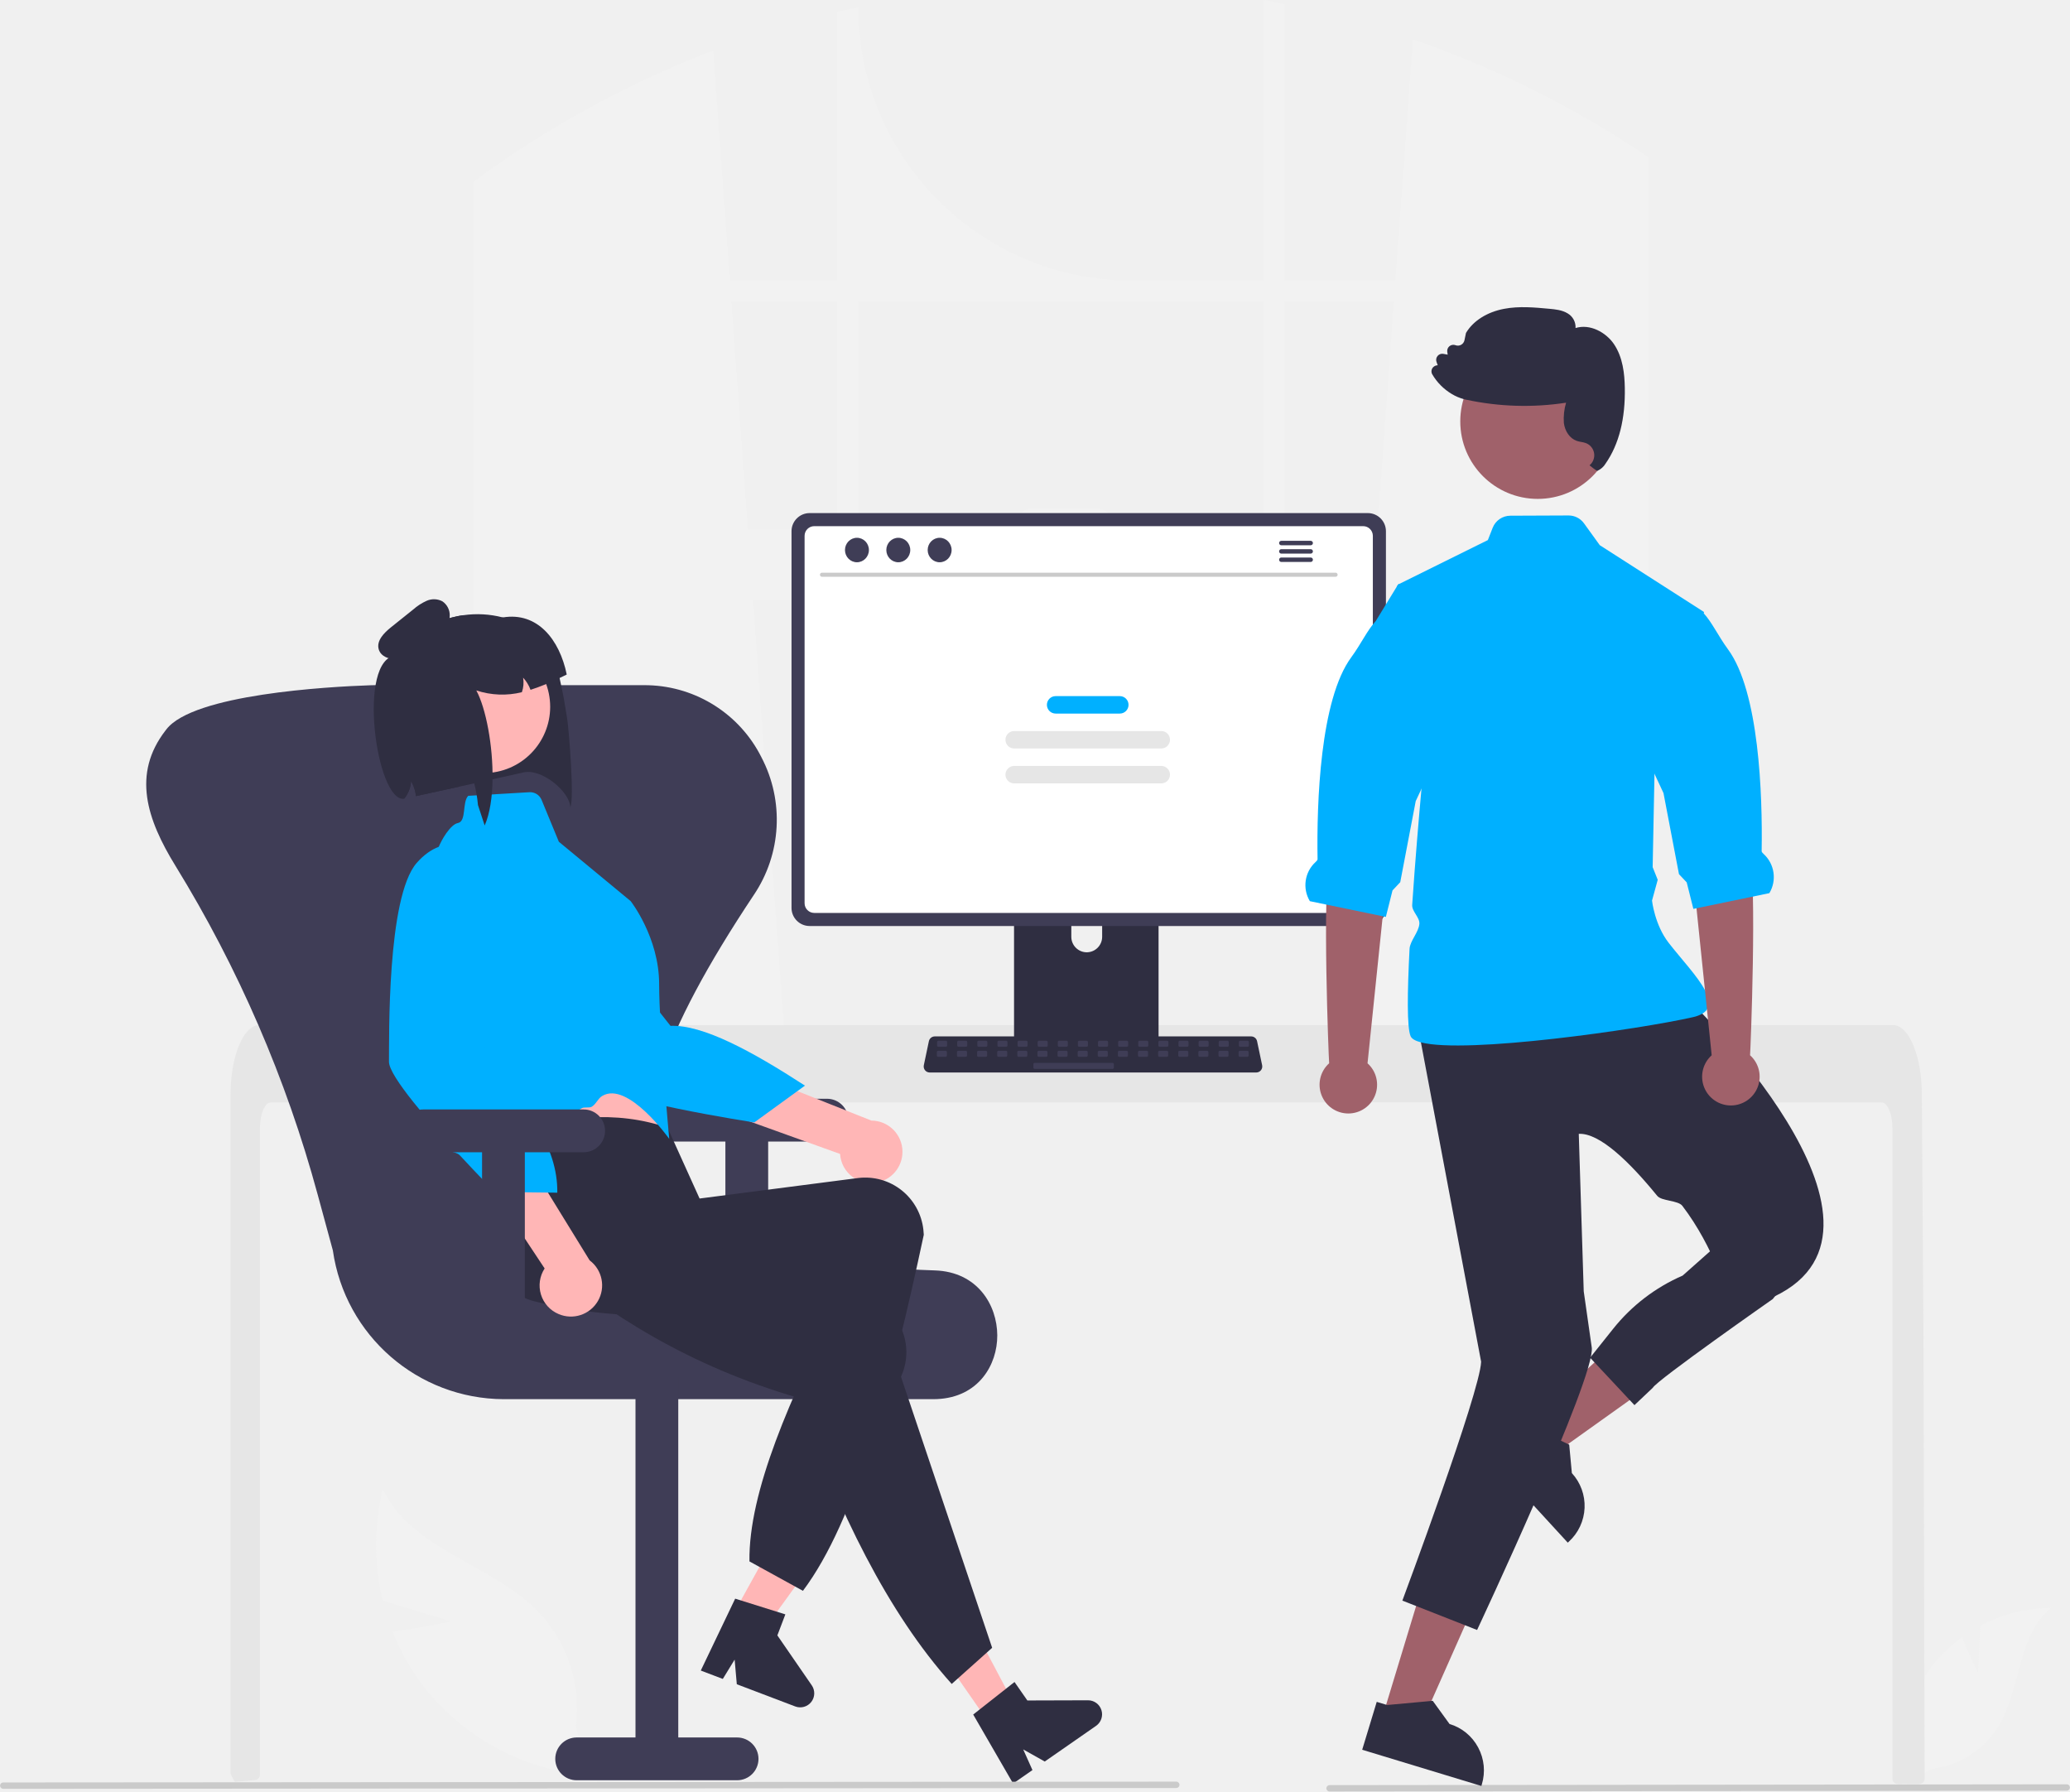
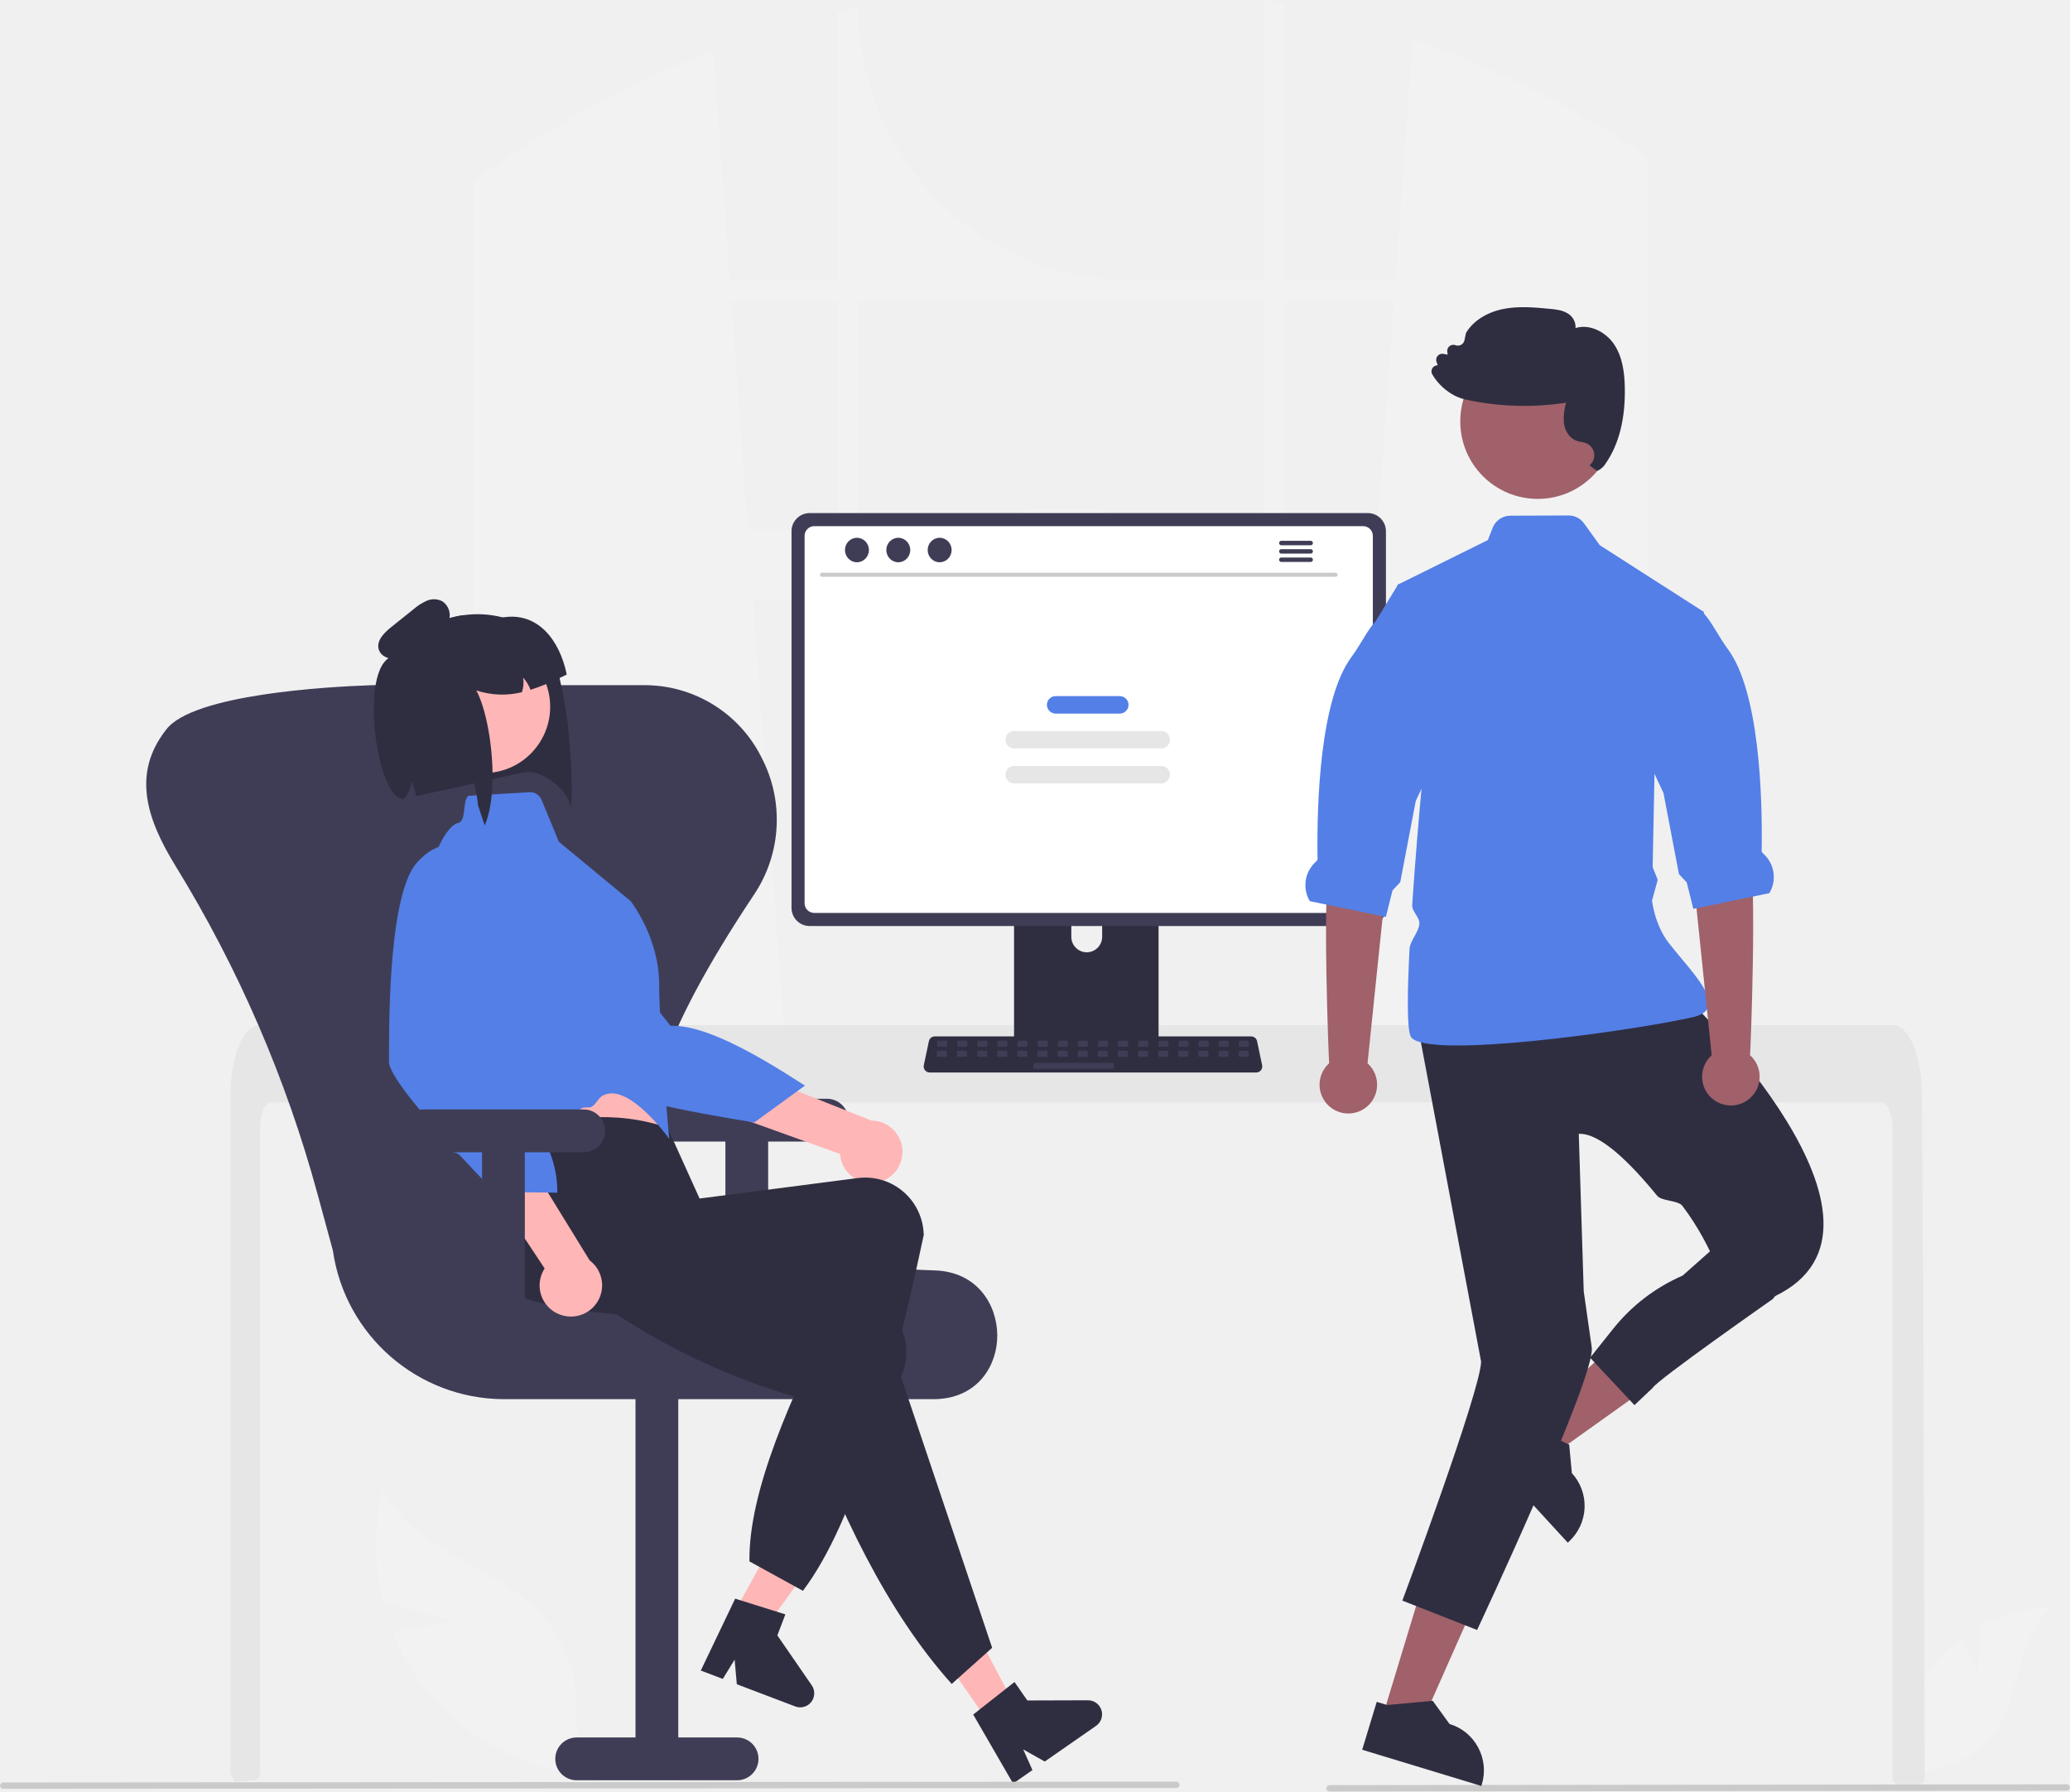
<svg xmlns="http://www.w3.org/2000/svg" data-name="Layer 1" width="774.131" height="669.898" viewBox="0 0 774.131 669.898">
  <path d="M824.241,170.371c-.87-.58-1.75-1.13-2.62-1.69a380.241,380.241,0,0,0-80.31-38.93l-6.54,90.22h-41.46v-103.39c-2.61-.54-5.24-1.05-7.87-1.53v104.92H636.171A102.27,102.27,0,0,1,533.901,117.701v-0c-2.64.57-5.26,1.18-7.88,1.83v100.44h-40.13l-6.23-86.03a380.858,380.858,0,0,0-81.94,43.53c-.44.3-.88.61-1.31.91-2.21,1.55-4.39,3.13-6.56,4.73v344.19h118.27l-2.09-28.95-11.5-158.95h231.59l-11.5,158.95-2.09,28.95h116.96v-353.45Q826.881,172.081,824.241,170.371Zm-298.22,142.78h-33.39l-6.17-85.3h39.56Zm159.42,0h-56.08v-1.69a6.18,6.18,0,0,0-6.19-6.18h-24.38a6.178,6.178,0,0,0-6.18,6.18v1.69h-58.71v-85.3h151.54Zm7.87,0v-85.3h40.89l-6.17,85.3Z" transform="translate(-212.9343 -115.0508)" fill="#f2f2f2" />
  <path d="M952.684,740.6l.782-17.576a56.765,56.765,0,0,1,26.477-6.702c-12.717,10.397-11.127,30.438-19.749,44.419a34.144,34.144,0,0,1-25.038,15.779L924.514,783.035a57.215,57.215,0,0,1,12.06-46.364,55.267,55.267,0,0,1,10.157-9.437C949.279,733.954,952.684,740.6,952.684,740.6Z" transform="translate(-212.9343 -115.0508)" fill="#f2f2f2" />
  <path d="M381.733,721.34l-25.68-7.775a86.572,86.572,0,0,1,.067-41.654c10.575,22.709,40.792,27.909,58.207,45.916a52.073,52.073,0,0,1,13.888,42.946l5.621,18.181A87.259,87.259,0,0,1,369.859,743.669a84.287,84.287,0,0,1-10.122-18.565C370.629,723.869,381.733,721.34,381.733,721.34Z" transform="translate(-212.9343 -115.0508)" fill="#f2f2f2" />
  <path d="M932.701,780.161a2.038,2.038,0,0,1-.59,1.42,1.988,1.988,0,0,1-1.41.58h-8.04a1.993,1.993,0,0,1-2-2v-243.14c0-5.36-1.8-9.71-4.01-9.72h-602.49c-2.22.01-4.01,4.36-4.02,9.72v241.65a2.006,2.006,0,0,1-1.81,1.99c-1.62.16-3.24.3-4.85.43-.04,0-.08.01-.12.01-.88.08-1.76.14-2.64.21h-.01c-.46-.83-.9-1.68-1.35-2.53a2.088,2.088,0,0,1-.22-.93v-253.44c0-1.48.06-2.97.16-4.44a56.854,56.854,0,0,1,.75-6.02c1.69-9.29,5.51-15.58,9.85-15.6h611a4.683,4.683,0,0,1,1.84.39,7.174,7.174,0,0,1,2.27,1.59,14.071,14.071,0,0,1,2.23,3.05c2.14,3.77,3.67,9.39,4.21,15.93,0,.06.01.12.01.18.14,1.62.21,3.27.2,4.92l.14,21.43.09,12.78.27,40.1.1,14.24Z" transform="translate(-212.9343 -115.0508)" fill="#e6e6e6" />
  <path d="M985.875,784.642l-275.75.307a1.191,1.191,0,0,1,0-2.381l275.75-.307a1.191,1.191,0,0,1,0,2.381Z" transform="translate(-212.9343 -115.0508)" fill="#cacaca" />
  <path d="M643.602,427.312h-48.838a2.606,2.606,0,0,0-2.602,2.609v77.15H646.211v-77.15A2.607,2.607,0,0,0,643.602,427.312Zm-24.255,43.836a5.794,5.794,0,0,1-5.767-5.767v-8.899a5.767,5.767,0,0,1,11.534,0v8.899a5.794,5.794,0,0,1-5.767,5.767Z" transform="translate(-212.9343 -115.0508)" fill="#2f2e41" />
  <path d="M724.474,306.911H515.71a6.777,6.777,0,0,0-6.766,6.766v140.875a6.773,6.773,0,0,0,6.766,6.766H724.474a6.773,6.773,0,0,0,6.766-6.766v-140.875A6.777,6.777,0,0,0,724.474,306.911Z" transform="translate(-212.9343 -115.0508)" fill="#3f3d56" />
  <path d="M722.728,311.797H517.45a3.626,3.626,0,0,0-3.619,3.626V452.806a3.625,3.625,0,0,0,3.619,3.619H722.728a3.625,3.625,0,0,0,3.619-3.619V315.423A3.626,3.626,0,0,0,722.728,311.797Z" transform="translate(-212.9343 -115.0508)" fill="#fff" />
  <path d="M591.995,504.603v7.443a1.458,1.458,0,0,0,1.455,1.455h51.474a1.462,1.462,0,0,0,1.455-1.455V504.603Z" transform="translate(-212.9343 -115.0508)" fill="#3f3d56" />
  <path d="M682.747,516.091H560.618a2.247,2.247,0,0,1-2.198-2.709l1.895-9a2.256,2.256,0,0,1,2.198-1.784H680.852a2.256,2.256,0,0,1,2.198,1.784l1.895,9a2.247,2.247,0,0,1-2.198,2.709Z" transform="translate(-212.9343 -115.0508)" fill="#2f2e41" />
  <rect x="350.446" y="389.168" width="3.761" height="2.257" rx="0.488" fill="#3f3d56" />
  <rect x="357.969" y="389.168" width="3.761" height="2.257" rx="0.488" fill="#3f3d56" />
  <rect x="365.491" y="389.168" width="3.761" height="2.257" rx="0.488" fill="#3f3d56" />
  <rect x="373.014" y="389.168" width="3.761" height="2.257" rx="0.488" fill="#3f3d56" />
  <rect x="380.537" y="389.168" width="3.761" height="2.257" rx="0.488" fill="#3f3d56" />
  <rect x="388.06" y="389.168" width="3.761" height="2.257" rx="0.488" fill="#3f3d56" />
  <rect x="395.583" y="389.168" width="3.761" height="2.257" rx="0.488" fill="#3f3d56" />
  <rect x="403.106" y="389.168" width="3.761" height="2.257" rx="0.488" fill="#3f3d56" />
  <rect x="410.629" y="389.168" width="3.761" height="2.257" rx="0.488" fill="#3f3d56" />
  <rect x="418.152" y="389.168" width="3.761" height="2.257" rx="0.488" fill="#3f3d56" />
  <rect x="425.675" y="389.168" width="3.761" height="2.257" rx="0.488" fill="#3f3d56" />
  <rect x="433.198" y="389.168" width="3.761" height="2.257" rx="0.488" fill="#3f3d56" />
  <rect x="440.721" y="389.168" width="3.761" height="2.257" rx="0.488" fill="#3f3d56" />
  <rect x="448.243" y="389.168" width="3.761" height="2.257" rx="0.488" fill="#3f3d56" />
  <rect x="455.766" y="389.168" width="3.761" height="2.257" rx="0.488" fill="#3f3d56" />
  <rect x="463.289" y="389.168" width="3.761" height="2.257" rx="0.488" fill="#3f3d56" />
  <rect x="350.357" y="392.929" width="3.761" height="2.257" rx="0.488" fill="#3f3d56" />
  <rect x="357.88" y="392.929" width="3.761" height="2.257" rx="0.488" fill="#3f3d56" />
  <rect x="365.403" y="392.929" width="3.761" height="2.257" rx="0.488" fill="#3f3d56" />
  <rect x="372.925" y="392.929" width="3.761" height="2.257" rx="0.488" fill="#3f3d56" />
  <rect x="380.448" y="392.929" width="3.761" height="2.257" rx="0.488" fill="#3f3d56" />
  <rect x="387.971" y="392.929" width="3.761" height="2.257" rx="0.488" fill="#3f3d56" />
  <rect x="395.494" y="392.929" width="3.761" height="2.257" rx="0.488" fill="#3f3d56" />
  <rect x="403.017" y="392.929" width="3.761" height="2.257" rx="0.488" fill="#3f3d56" />
  <rect x="410.54" y="392.929" width="3.761" height="2.257" rx="0.488" fill="#3f3d56" />
  <rect x="418.063" y="392.929" width="3.761" height="2.257" rx="0.488" fill="#3f3d56" />
  <rect x="425.586" y="392.929" width="3.761" height="2.257" rx="0.488" fill="#3f3d56" />
  <rect x="433.109" y="392.929" width="3.761" height="2.257" rx="0.488" fill="#3f3d56" />
  <rect x="440.632" y="392.929" width="3.761" height="2.257" rx="0.488" fill="#3f3d56" />
  <rect x="448.155" y="392.929" width="3.761" height="2.257" rx="0.488" fill="#3f3d56" />
  <rect x="455.677" y="392.929" width="3.761" height="2.257" rx="0.488" fill="#3f3d56" />
  <rect x="463.2" y="392.929" width="3.761" height="2.257" rx="0.488" fill="#3f3d56" />
  <rect x="386.467" y="397.443" width="30.092" height="2.257" rx="0.488" fill="#3f3d56" />
  <path d="M712.413,330.726H520.335a.764.764,0,0,1,0-1.528H712.413a.764.764,0,0,1,0,1.528Z" transform="translate(-212.9343 -115.0508)" fill="#cacaca" />
  <ellipse cx="320.476" cy="205.672" rx="4.476" ry="4.576" fill="#3f3d56" />
  <ellipse cx="335.94" cy="205.672" rx="4.476" ry="4.576" fill="#3f3d56" />
  <ellipse cx="351.404" cy="205.672" rx="4.476" ry="4.576" fill="#3f3d56" />
  <path d="M703.102,317.28H692.117a.832.832,0,0,0,0,1.664h10.985a.832.832,0,0,0,0-1.664Z" transform="translate(-212.9343 -115.0508)" fill="#3f3d56" />
  <path d="M703.102,320.402H692.117a.832.832,0,0,0,0,1.664h10.985a.832.832,0,0,0,0-1.664Z" transform="translate(-212.9343 -115.0508)" fill="#3f3d56" />
  <path d="M703.102,323.521H692.117a.832.832,0,0,0,0,1.664h10.985a.832.832,0,0,0,0-1.664Z" transform="translate(-212.9343 -115.0508)" fill="#3f3d56" />
-   <rect x="391.518" y="260.3" width="30.529" height="6.528" rx="3.264" fill="#00b0ff" />
+   <rect x="391.518" y="260.3" width="30.529" height="6.528" rx="3.264" fill="#537fe7" />
  <rect x="376.013" y="273.356" width="61.539" height="6.528" rx="3.264" fill="#e6e6e6" />
  <rect x="376.013" y="286.413" width="61.539" height="6.528" rx="3.264" fill="#e6e6e6" />
  <path d="M522.211,525.911h-60a8,8,0,1,0,0,16h22v62h16v-62h22a8,8,0,1,0,0-16Z" transform="translate(-212.9343 -115.0508)" fill="#3f3d56" />
  <path d="M561.812,638.248H401.329a64.805,64.805,0,0,1-63.917-55.636l-5.681-20.896a469.077,469.077,0,0,0-53.181-122.903c-10.747-17.454-16.279-34.349-3.715-50.615q.16-.208.316-.41c10.077-13.116,60.234-15.956,76.585-16.508q.969-.033,1.945-.033h99.819q.977,0,1.945.033a48.847,48.847,0,0,1,42.236,26.921,50.331,50.331,0,0,1-2.856,51.53c-35.063,52.671-45.799,85.697-34.808,107.085,10.631,20.688,43.22,31.265,102.559,33.285,15.946.543,23.265,12.96,23.316,24.267.05,11.015-6.986,23.176-22.553,23.848Q562.581,638.248,561.812,638.248Z" transform="translate(-212.9343 -115.0508)" fill="#3f3d56" />
  <path d="M428.592,780.748h60a8,8,0,0,0,0-16h-22v-135h-16v135h-22a8,8,0,1,0,0,16Z" transform="translate(-212.9343 -115.0508)" fill="#3f3d56" />
  <path d="M423.8,376.259l1.258,7.643c.595,3.706,2.75,29.886,1.153,33.009-.141-5.831-11-15-18.036-12.907l-11.042,2.453-6.853,1.525-5.578,1.223-16.209,3.541c-.028-.188-.049-.388-.077-.576-.038-.237-.077-.474-.125-.709a14.091,14.091,0,0,0-1.629-4.321,10.78,10.78,0,0,1-1.542,5.082.869.869,0,0,0-.066.126,12.734,12.734,0,0,1-.951,1.338.217.217,0,0,0-.043.039s-3.33-53.09-2.982-53.58c.255-.348.513-.687.782-1.017.267-.34.527-.669.806-1.002a.435.435,0,0,0,.09-.11,35.997,35.997,0,0,1,2.479-2.651c.256-.246.521-.495.787-.743a36.942,36.942,0,0,1,14.178-8.178c.595-.183,1.214-.351,1.843-.52.621-.158,1.254-.308,1.891-.438l.216-.044c.304-.062.619-.116.925-.169.384-.068.77-.127,1.148-.174a37.237,37.237,0,0,1,14.714.827c.01-.002.012.008.022.006a37.943,37.943,0,0,1,11.276,5.022c5.983,3.951,8.313,10.395,9.967,17.63C422.778,371.068,423.267,373.653,423.8,376.259Z" transform="translate(-212.9343 -115.0508)" fill="#2f2e41" />
  <polygon points="269.963 611.271 280.299 616.886 307.661 579.054 292.405 570.768 269.963 611.271" fill="#ffb6b6" />
  <path d="M487.873,712.842l18.764,5.876-2.987,7.861L516.517,745.253a5.253,5.253,0,0,1-6.191,7.891l-21.844-8.299-.811-9.206-4.424,7.217-8.236-3.129Z" transform="translate(-212.9343 -115.0508)" fill="#2f2e41" />
  <path d="M541.444,557.111a11.614,11.614,0,0,1-14.34-10.562l-88.161-31.716,16.18-14.08,83.678,33.317a11.677,11.677,0,0,1,2.644,23.041Z" transform="translate(-212.9343 -115.0508)" fill="#ffb6b6" />
-   <path d="M414.314,436.26s-14.848.327-16.169,17.279,31.079,58.882,36.099,65.796,60.777,15.425,60.777,15.425l18.954-13.76c-19.916-12.905-38.092-22.8-50.29-22.355Z" transform="translate(-212.9343 -115.0508)" fill="#00b0ff" />
+   <path d="M414.314,436.26s-14.848.327-16.169,17.279,31.079,58.882,36.099,65.796,60.777,15.425,60.777,15.425l18.954-13.76c-19.916-12.905-38.092-22.8-50.29-22.355Z" transform="translate(-212.9343 -115.0508)" fill="#537fe7" />
  <path d="M396.104,511.058l3.618,15.546s.036,14.335,2.574,16.978c2.521,2.631,57.955-2.651,57.955-2.651s-5.877-23.1-5.799-40.578Z" transform="translate(-212.9343 -115.0508)" fill="#ffb6b6" />
  <path d="M513.211,709.911l-20-11c-.38-26.025,15.273-61.243,33.84-98.132-41.523,7.141-80.696,9.429-114.579.79a21.901,21.901,0,0,1-15.663-26.458q.198-.822.458-1.627c4.055-12.372-5.038-20.128,3.326-33.736,21.996-7.512,42.892-9.634,62-3L474.564,563.219l59.343-7.679a21.882,21.882,0,0,1,24.344,19.294q.12.966.156,1.94C546.407,633.027,532.953,683.642,513.211,709.911Z" transform="translate(-212.9343 -115.0508)" fill="#2f2e41" />
  <circle cx="393.879" cy="379.329" r="24.805" transform="translate(-280.9813 -28.39138) rotate(-11.5642)" fill="#ffb6b6" />
-   <path d="M388.048,412.635l22.861-1.35a4.641,4.641,0,0,1,4.564,2.863l6.46,15.662,26.85,22.192s10.631,13.528,10.655,30.999,3.772,57.91,3.772,57.91-15.515-21.839-25.091-16.03c-1.629.988-2.202,3.009-3.909,4.03-.851.509-2.818.014-3.677.525-13.196,7.833-26.958,15.486-28.244,14.145-2.525-2.635-5.587-16.098-5.587-16.098l-20.926-76.887a28.477,28.477,0,0,1,4.049-23.962c1.462-2.058,2.994-3.59,4.417-3.843C387.439,422.11,385.739,414.947,388.048,412.635Z" transform="translate(-212.9343 -115.0508)" fill="#00b0ff" />
+   <path d="M388.048,412.635l22.861-1.35a4.641,4.641,0,0,1,4.564,2.863l6.46,15.662,26.85,22.192s10.631,13.528,10.655,30.999,3.772,57.91,3.772,57.91-15.515-21.839-25.091-16.03c-1.629.988-2.202,3.009-3.909,4.03-.851.509-2.818.014-3.677.525-13.196,7.833-26.958,15.486-28.244,14.145-2.525-2.635-5.587-16.098-5.587-16.098l-20.926-76.887a28.477,28.477,0,0,1,4.049-23.962c1.462-2.058,2.994-3.59,4.417-3.843C387.439,422.11,385.739,414.947,388.048,412.635Z" transform="translate(-212.9343 -115.0508)" fill="#537fe7" />
  <polygon points="369.583 643.84 379.233 637.131 357.372 595.887 343.13 605.789 369.583 643.84" fill="#ffb6b6" />
  <path d="M583.976,731.217l-15.124,13.518C544.805,717.939,526.625,680.359,511.219,637.682c-40.366-11.822-70.807-30.888-97.382-53.526-9.015-7.628-15.774-17.429-8.085-26.721q.539-.652,1.126-1.26c9.078-9.33,32.101-7.552,45.585-16.1l30.121,32.196-1.895,8.632,56.577,19.165a21.852,21.852,0,0,1,13.336,28.017q-.318.92-.714,1.811Z" transform="translate(-212.9343 -115.0508)" fill="#2f2e41" />
  <path d="M576.891,756.171l15.447-12.165,4.8,6.905,22.678-.069a5.253,5.253,0,0,1,3.015,9.566L603.644,773.745l-8.055-4.531,3.457,7.728-7.234,5.029Z" transform="translate(-212.9343 -115.0508)" fill="#2f2e41" />
  <path d="M421.806,606.403a11.614,11.614,0,0,1-5.19-17.036l-51.754-78.102,21.386-1.626,47.202,76.707a11.677,11.677,0,0,1-11.644,20.057Z" transform="translate(-212.9343 -115.0508)" fill="#ffb6b6" />
-   <path d="M392.049,433.541s-12.103-8.608-23.289,4.198-10.252,65.787-10.357,74.331c-.033,2.675,3.83,8.448,9.153,15.117,2.39,2.994,5.073,6.168,7.831,9.323,1.596,1.826.221,5.626,1.823,7.401,1.593,1.765,6.164,1.505,7.68,3.143,7.194,7.775,13.039,13.694,13.039,13.694l23.42.288c.264-17.41-11.659-32.951-26.976-47.97Z" transform="translate(-212.9343 -115.0508)" fill="#00b0ff" />
+   <path d="M392.049,433.541s-12.103-8.608-23.289,4.198-10.252,65.787-10.357,74.331c-.033,2.675,3.83,8.448,9.153,15.117,2.39,2.994,5.073,6.168,7.831,9.323,1.596,1.826.221,5.626,1.823,7.401,1.593,1.765,6.164,1.505,7.68,3.143,7.194,7.775,13.039,13.694,13.039,13.694l23.42.288c.264-17.41-11.659-32.951-26.976-47.97Z" transform="translate(-212.9343 -115.0508)" fill="#537fe7" />
  <path d="M424.882,367.279c-.918.453-1.808.891-2.683,1.304a83.139,83.139,0,0,1-10.855,4.416,13.666,13.666,0,0,0-2.778-4.545,10.86,10.86,0,0,1-.46,5.433,30.703,30.703,0,0,1-17.038-.658c3.599,6.664,6.258,20.706,6.064,33.229-.084,6.621-.981,12.817-2.938,17.269l-2.515-7.651a47.657,47.657,0,0,0-1.401-8.093c-1.686-7.443-3.261-2.466-5.578,1.223l-16.209,3.541c-.028-.188-.049-.388-.077-.576-.038-.237-.077-.474-.125-.709a14.091,14.091,0,0,0-1.629-4.321,10.78,10.78,0,0,1-1.542,5.082.869.869,0,0,0-.066.126,12.734,12.734,0,0,1-.951,1.338.217.217,0,0,0-.043.039c-10.465,1.4-17.801-52.566-2.98-53.57.431-.029.513-.687.78-1.027.267-.34.527-.669.806-1.002a.435.435,0,0,0,.09-.11c.792-.917,1.612-1.8,2.479-2.651.256-.246.521-.495.787-.743a37.497,37.497,0,0,1,14.18-8.168c.595-.183,1.212-.36,1.841-.53.621-.158,1.254-.308,1.891-.438l.216-.044c.304-.062.619-.116.925-.169.384-.068.77-.127,1.148-.174a9.393,9.393,0,0,1,3.532,3.095l10.355-2.119q.412-.084.829-.139l.02-.004C413.885,343.767,422.197,354.161,424.882,367.279Z" transform="translate(-212.9343 -115.0508)" fill="#2f2e41" />
  <path d="M368.442,357.738c-2.217,1.6-4.55,3.249-7.256,3.646s-5.873-.911-6.622-3.541c-.916-3.216,1.988-6.144,4.598-8.234l8.276-6.627a20.011,20.011,0,0,1,5.074-3.281,6.762,6.762,0,0,1,5.854.196,6.287,6.287,0,0,1,2.763,5.474,11.687,11.687,0,0,1-2.05,5.996,21.089,21.089,0,0,1-13.691,9.307" transform="translate(-212.9343 -115.0508)" fill="#2f2e41" />
  <path d="M431.211,529.911h-60a8,8,0,1,0,0,16h22v62h16v-62h22a8,8,0,0,0,0-16Z" transform="translate(-212.9343 -115.0508)" fill="#3f3d56" />
  <path d="M652.875,783.642l-438.75.307a1.191,1.191,0,0,1,0-2.381l438.75-.307a1.191,1.191,0,0,1,0,2.381Z" transform="translate(-212.9343 -115.0508)" fill="#cacaca" />
  <polygon points="567.621 535.776 577.388 546.42 623.092 513.812 608.676 498.102 567.621 535.776" fill="#a0616a" />
  <path d="M800.771,665.891v-.01l-.99-10.63-.45-.21-2.63-1.25-12.41-5.87-.26-.28-2.49-2.72-13.79,12.66,18.68,20.36,12.81,13.96.43-.4a18.112,18.112,0,0,0,1.1-25.61Z" transform="translate(-212.9343 -115.0508)" fill="#2f2e41" />
  <polygon points="517.018 641.96 530.84 646.159 553.614 594.841 533.213 588.644 517.018 641.96" fill="#a0616a" />
  <path d="M765.741,768.501a17.957,17.957,0,0,0-10.72-8.8l-6.27-8.65-.49.04-16.57,1.52-.37-.11-3.52-1.07-5.44,17.91,44.57,13.54.17-.57A18.053,18.053,0,0,0,765.741,768.501Z" transform="translate(-212.9343 -115.0508)" fill="#2f2e41" />
-   <path id="b2eb929e-713e-4b71-a146-193a455bcc79-223" data-name="Path 17" d="M843.932,488.318s88.251,85.207,32.46,111.582H859.148s-5.182-18.41-17.045-33.935c-1.629-2.132-7.733-1.699-9.428-3.777-10.349-12.687-21.569-23.583-29.318-23.15l1.854,58.873,3,21c1.575,10.856-42.882,105.643-42.882,105.643l-27.943-10.982s29.113-78.071,29.454-89.326L743.509,500.491Z" transform="translate(-212.9343 -115.0508)" fill="#2f2e41" />
-   <path d="M851.291,492.521a5.258,5.258,0,0,1-1.72,1.56,12.151,12.151,0,0,1-3.61,1.34c-19.87,4.51-84.78,13.86-101.63,9.4-2.07-.54-3.42-1.3-3.86-2.3-1.41-3.16-1.23-16.51-.4-32.63.15-3.02,3.48-6.29,3.68-9.45.14-2.37-2.85-4.6-2.69-7.01,1.1-16.3,2.52-32.91,3.47-43.41.6-6.75,1.01-10.97,1.01-10.97l-10.25-64.63.48-.79.54-.27,33.05-16.36,1.8-4.6a7.118,7.118,0,0,1,6.59-4.51l21.77-.09a7.095,7.095,0,0,1,5.79,2.94l5.9,8.17,39,25-.15.46-18.3,55.69-.09,4.34v.01l-.68,34.9,1.89,4.73-2.13,7.76s.98,9.07,6.23,15.81c4.76,6.12,10.82,12.5,13.56,17.68v.01C852.061,488.161,852.571,490.641,851.291,492.521Z" transform="translate(-212.9343 -115.0508)" fill="#00b0ff" />
-   <path id="e9cec503-1de8-4692-84d1-4d2e854ea0bd-224" data-name="Path 18" d="M880.629,594.839l-4.717,5.96s-43.383,30.352-44.873,33.188l-6.856,6.488-16.59-17.733,8.627-10.813a67.724,67.724,0,0,1,25.979-19.89h0l13.222-11.73Z" transform="translate(-212.9343 -115.0508)" fill="#2f2e41" />
+   <path id="b2eb929e-713e-4b71-a146-193a455bcc79-41" data-name="Path 17" d="M843.932,488.318s88.251,85.207,32.46,111.582H859.148s-5.182-18.41-17.045-33.935c-1.629-2.132-7.733-1.699-9.428-3.777-10.349-12.687-21.569-23.583-29.318-23.15l1.854,58.873,3,21c1.575,10.856-42.882,105.643-42.882,105.643l-27.943-10.982s29.113-78.071,29.454-89.326L743.509,500.491Z" transform="translate(-212.9343 -115.0508)" fill="#2f2e41" />
+   <path d="M851.291,492.521a5.258,5.258,0,0,1-1.72,1.56,12.151,12.151,0,0,1-3.61,1.34c-19.87,4.51-84.78,13.86-101.63,9.4-2.07-.54-3.42-1.3-3.86-2.3-1.41-3.16-1.23-16.51-.4-32.63.15-3.02,3.48-6.29,3.68-9.45.14-2.37-2.85-4.6-2.69-7.01,1.1-16.3,2.52-32.91,3.47-43.41.6-6.75,1.01-10.97,1.01-10.97l-10.25-64.63.48-.79.54-.27,33.05-16.36,1.8-4.6a7.118,7.118,0,0,1,6.59-4.51l21.77-.09a7.095,7.095,0,0,1,5.79,2.94l5.9,8.17,39,25-.15.46-18.3,55.69-.09,4.34v.01l-.68,34.9,1.89,4.73-2.13,7.76s.98,9.07,6.23,15.81c4.76,6.12,10.82,12.5,13.56,17.68v.01C852.061,488.161,852.571,490.641,851.291,492.521Z" transform="translate(-212.9343 -115.0508)" fill="#537fe7" />
+   <path id="e9cec503-1de8-4692-84d1-4d2e854ea0bd-42" data-name="Path 18" d="M880.629,594.839l-4.717,5.96s-43.383,30.352-44.873,33.188l-6.856,6.488-16.59-17.733,8.627-10.813a67.724,67.724,0,0,1,25.979-19.89h0l13.222-11.73Z" transform="translate(-212.9343 -115.0508)" fill="#2f2e41" />
  <path d="M853.063,509.651,845.163,433.181,843.078,401.708l22.113-3.998s-.876,22.504,2.021,35.201c2.859,12.529.379,75.062.203,76.734a10.758,10.758,0,1,1-14.35.007Z" transform="translate(-212.9343 -115.0508)" fill="#a0616a" />
-   <path d="M874.633,449.028l-28.422,5.883-2.485-9.908-2.897-3.074-5.789-30.323-8.305-17.763,2.159-60.744,21.094,11.187.026.02c3.226,3.502,5.45,8.515,9.147,13.544,11.65,15.849,12.942,54.36,12.589,75.454-.006.346.342.712.761,1.096a11.695,11.695,0,0,1,2.123,14.626Z" transform="translate(-212.9343 -115.0508)" fill="#00b0ff" />
+   <path d="M874.633,449.028l-28.422,5.883-2.485-9.908-2.897-3.074-5.789-30.323-8.305-17.763,2.159-60.744,21.094,11.187.026.02c3.226,3.502,5.45,8.515,9.147,13.544,11.65,15.849,12.942,54.36,12.589,75.454-.006.346.342.712.761,1.096a11.695,11.695,0,0,1,2.123,14.626Z" transform="translate(-212.9343 -115.0508)" fill="#537fe7" />
  <path d="M724.359,512.651l7.9-76.47,2.085-31.473-22.113-3.998s.876,22.504-2.021,35.201c-2.859,12.529-.379,75.062-.203,76.734a10.758,10.758,0,1,0,14.35.007Z" transform="translate(-212.9343 -115.0508)" fill="#a0616a" />
-   <path d="M750.691,396.841l-6.16,13.18-2.15,4.59-5.79,30.32-2.89,3.07-2.49,9.91-1.17-.24-21.1-4.37-6.15-1.27a11.691,11.691,0,0,1,2.12-14.63c.42-.38.77-.75.76-1.1-.35-21.09.94-59.6,12.59-75.45,3.7-5.03,5.92-10.04,9.15-13.54.01-.01.01-.02.02-.02l7.86-12.87.48-.79.54-.27Z" transform="translate(-212.9343 -115.0508)" fill="#00b0ff" />
+   <path d="M750.691,396.841l-6.16,13.18-2.15,4.59-5.79,30.32-2.89,3.07-2.49,9.91-1.17-.24-21.1-4.37-6.15-1.27a11.691,11.691,0,0,1,2.12-14.63c.42-.38.77-.75.76-1.1-.35-21.09.94-59.6,12.59-75.45,3.7-5.03,5.92-10.04,9.15-13.54.01-.01.01-.02.02-.02l7.86-12.87.48-.79.54-.27Z" transform="translate(-212.9343 -115.0508)" fill="#537fe7" />
  <circle id="e944ea38-edcc-43c9-bf24-dbaf21228ba4" data-name="Ellipse 5" cx="575.073" cy="157.587" r="28.966" fill="#a0616a" />
  <path d="M820.571,259.931c-.1-4.94-.66-11.26-4.12-16.3-2.92-4.24-8.81-7.6-14.3-5.92a5.946,5.946,0,0,0-2.96-5.48c-2.08-1.27-4.58-1.5-6.79-1.71-5.57-.52-11.34-1.06-16.98.01-6.33,1.2-11.51,4.46-14.2,8.95l-.06.14-.55,2.66a2.525,2.525,0,0,1-1.25,1.7,2.481,2.481,0,0,1-2.11.15,2.29,2.29,0,0,0-3.07,2.48l.15,1.06-1.59-.3a2.284,2.284,0,0,0-2.57,3.05l.44,1.21a2.448,2.448,0,0,0-1.75.77,2.237,2.237,0,0,0-.3,2.62,20.812,20.812,0,0,0,7.34,7.38,17.303,17.303,0,0,0,4.37,1.87q.48.135.99.24a103.062,103.062,0,0,0,37.35,1.12,21.157,21.157,0,0,0-.83,7.56c.4,3.19,2.27,5.82,4.77,6.7a10.001,10.001,0,0,0,1.74.42,10.734,10.734,0,0,1,1.67.41,4.863,4.863,0,0,1,1.42,8.32s2.62,2.17,2.95,2.06a6.733,6.733,0,0,0,3.08-2.74C818.401,281.181,820.811,271.621,820.571,259.931Z" transform="translate(-212.9343 -115.0508)" fill="#2f2e41" />
</svg>
